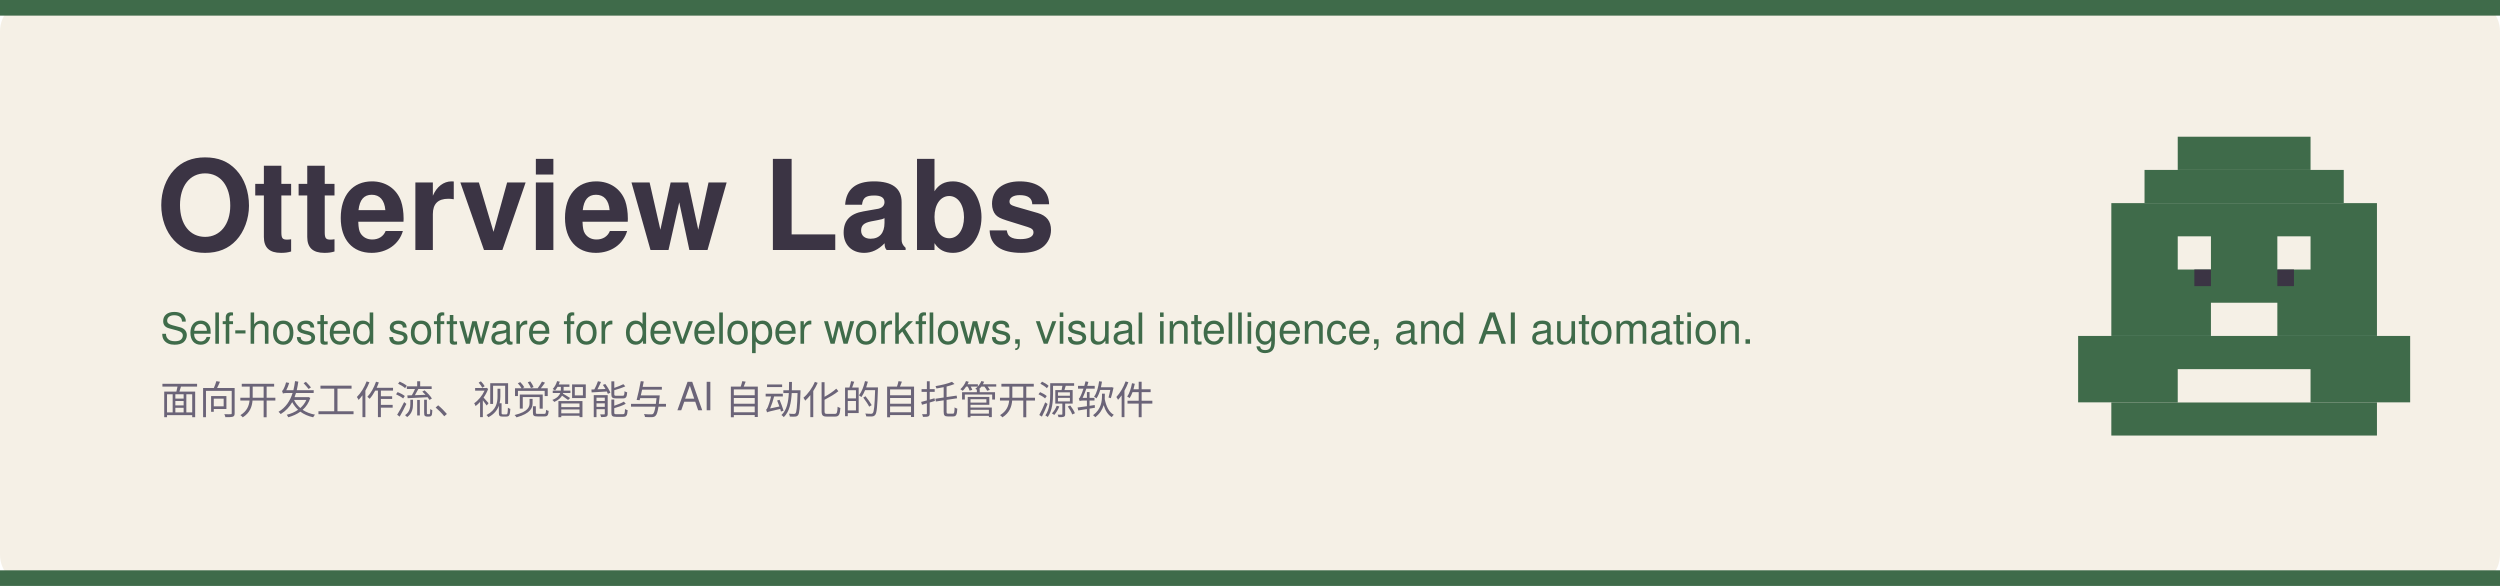
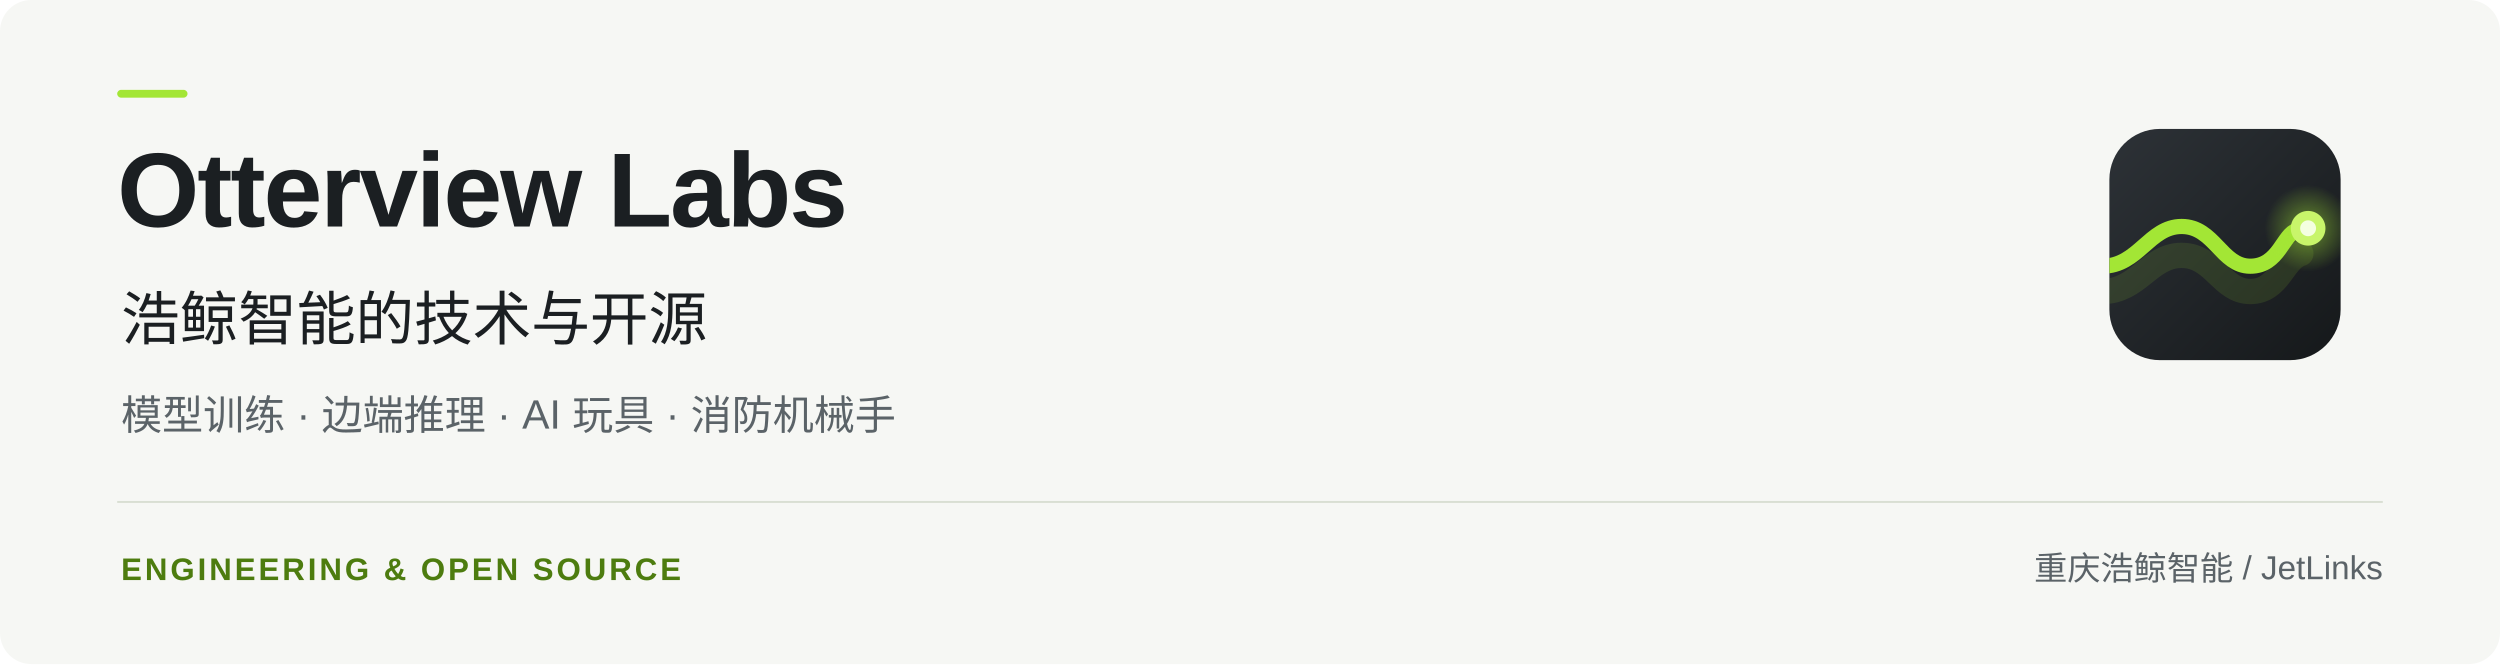
- <svg xmlns="http://www.w3.org/2000/svg" width="1280" height="300" viewBox="0 0 1280 300" role="img" aria-label="Otterview Labs">
-   <rect width="1280" height="300" rx="16" fill="#f5f0e6" />
-   <rect x="0" y="0" width="1280" height="8" fill="#3f6b4a" />
-   <rect x="0" y="292" width="1280" height="8" fill="#3f6b4a" />
-   <g transform="translate(1064 70) scale(0.85)" fill="#3f6b4a">
-     <rect x="60" y="0" width="80" height="20" />
-     <rect x="40" y="20" width="120" height="20" />
-     <rect x="20" y="40" width="160" height="80" />
-     <rect x="0" y="120" width="200" height="40" />
-     <rect x="20" y="160" width="160" height="20" />
-     <rect x="60" y="60" width="20" height="20" fill="#f5f0e6" />
-     <rect x="120" y="60" width="20" height="20" fill="#f5f0e6" />
-     <rect x="80" y="100" width="40" height="20" fill="#f5f0e6" />
-     <rect x="60" y="140" width="80" height="20" fill="#f5f0e6" />
-     <rect x="70" y="80" width="10" height="10" fill="#3b3444" />
-     <rect x="120" y="80" width="10" height="10" fill="#3b3444" />
+ <svg xmlns="http://www.w3.org/2000/svg" width="1280" height="340" viewBox="0 0 1280 340" role="img" aria-labelledby="title desc">
+   <rect width="1280" height="340" rx="16" fill="#f6f7f4" />
+   <rect x="60" y="46" width="36" height="4" rx="2" fill="#a3e635" />
+   <g font-family="-apple-system, BlinkMacSystemFont, 'Segoe UI', 'PingFang SC', 'Microsoft YaHei', Arial, sans-serif">
+     <text x="60" y="116" fill="#1b1f22" font-size="54" font-weight="700" letter-spacing="-1">Otterview Labs</text>
+     <text x="62" y="174" fill="#1b1f22" font-size="30" font-weight="500">浩鲸智能的技术与开源</text>
+     <text x="62" y="220" fill="#5b6368" font-size="21">模型训练 · 边端推理 · AI 玩具 · 消防机械手</text>
+     <line x1="60" y1="257" x2="1220" y2="257" stroke="#d9dfd3" />
+     <text x="62" y="297" fill="#4d7c0f" font-size="16" font-weight="600" letter-spacing="1.5">ENGINEERING &amp; OPEN SOURCE</text>
+     <text x="1220" y="297" text-anchor="end" fill="#5b6368" font-size="17">重庆浩鲸智能 / JetLinks</text>
  </g>
-   <g font-family="ui-sans-serif, -apple-system, 'Segoe UI', Helvetica, Arial, sans-serif">
-     <text x="80" y="128" font-size="64" font-weight="700" fill="#3b3444">Otterview Labs</text>
-     <text x="82" y="176" font-size="22" fill="#3f6b4a">Self-hosted software for developer workflows, visual intelligence, and AI automation.</text>
-     <text x="82" y="212" font-size="20" fill="#6b6478">面向开发工作流、视觉智能与 AI 自动化的自托管开源软件</text>
+   <g transform="translate(1080 66) scale(1.85)">
+     <defs>
+       <linearGradient id="n4g" x1="0" y1="0" x2="1" y2="1">
+         <stop offset="0" stop-color="#2d3237" />
+         <stop offset="1" stop-color="#15181a" />
+       </linearGradient>
+       <radialGradient id="n4r">
+         <stop offset="0" stop-color="#a3e635" stop-opacity=".55" />
+         <stop offset="1" stop-color="#a3e635" stop-opacity="0" />
+       </radialGradient>
+       <clipPath id="n4c">
+         <rect width="64" height="64" rx="14" />
+       </clipPath>
+     </defs>
+     <g clip-path="url(#n4c)">
+       <rect width="64" height="64" fill="url(#n4g)" />
+       <path d="M-2 45C8 45 11 35 20 35S31 45 39 45 48 36 53 34.5" fill="none" stroke="#a3e635" stroke-width="7" stroke-linecap="round" opacity=".12" />
+       <path d="M-2 38C8 38 11 27 20 27S31 38 39 38 48 29 52 28" fill="none" stroke="#a3e635" stroke-width="4.2" stroke-linecap="round" />
+       <circle cx="55" cy="27.5" r="12" fill="url(#n4r)" />
+       <circle cx="55" cy="27.5" r="4.8" fill="#c8f56a" />
+       <circle cx="55" cy="27.5" r="2.2" fill="#f4ffe0" />
+     </g>
  </g>
</svg>
